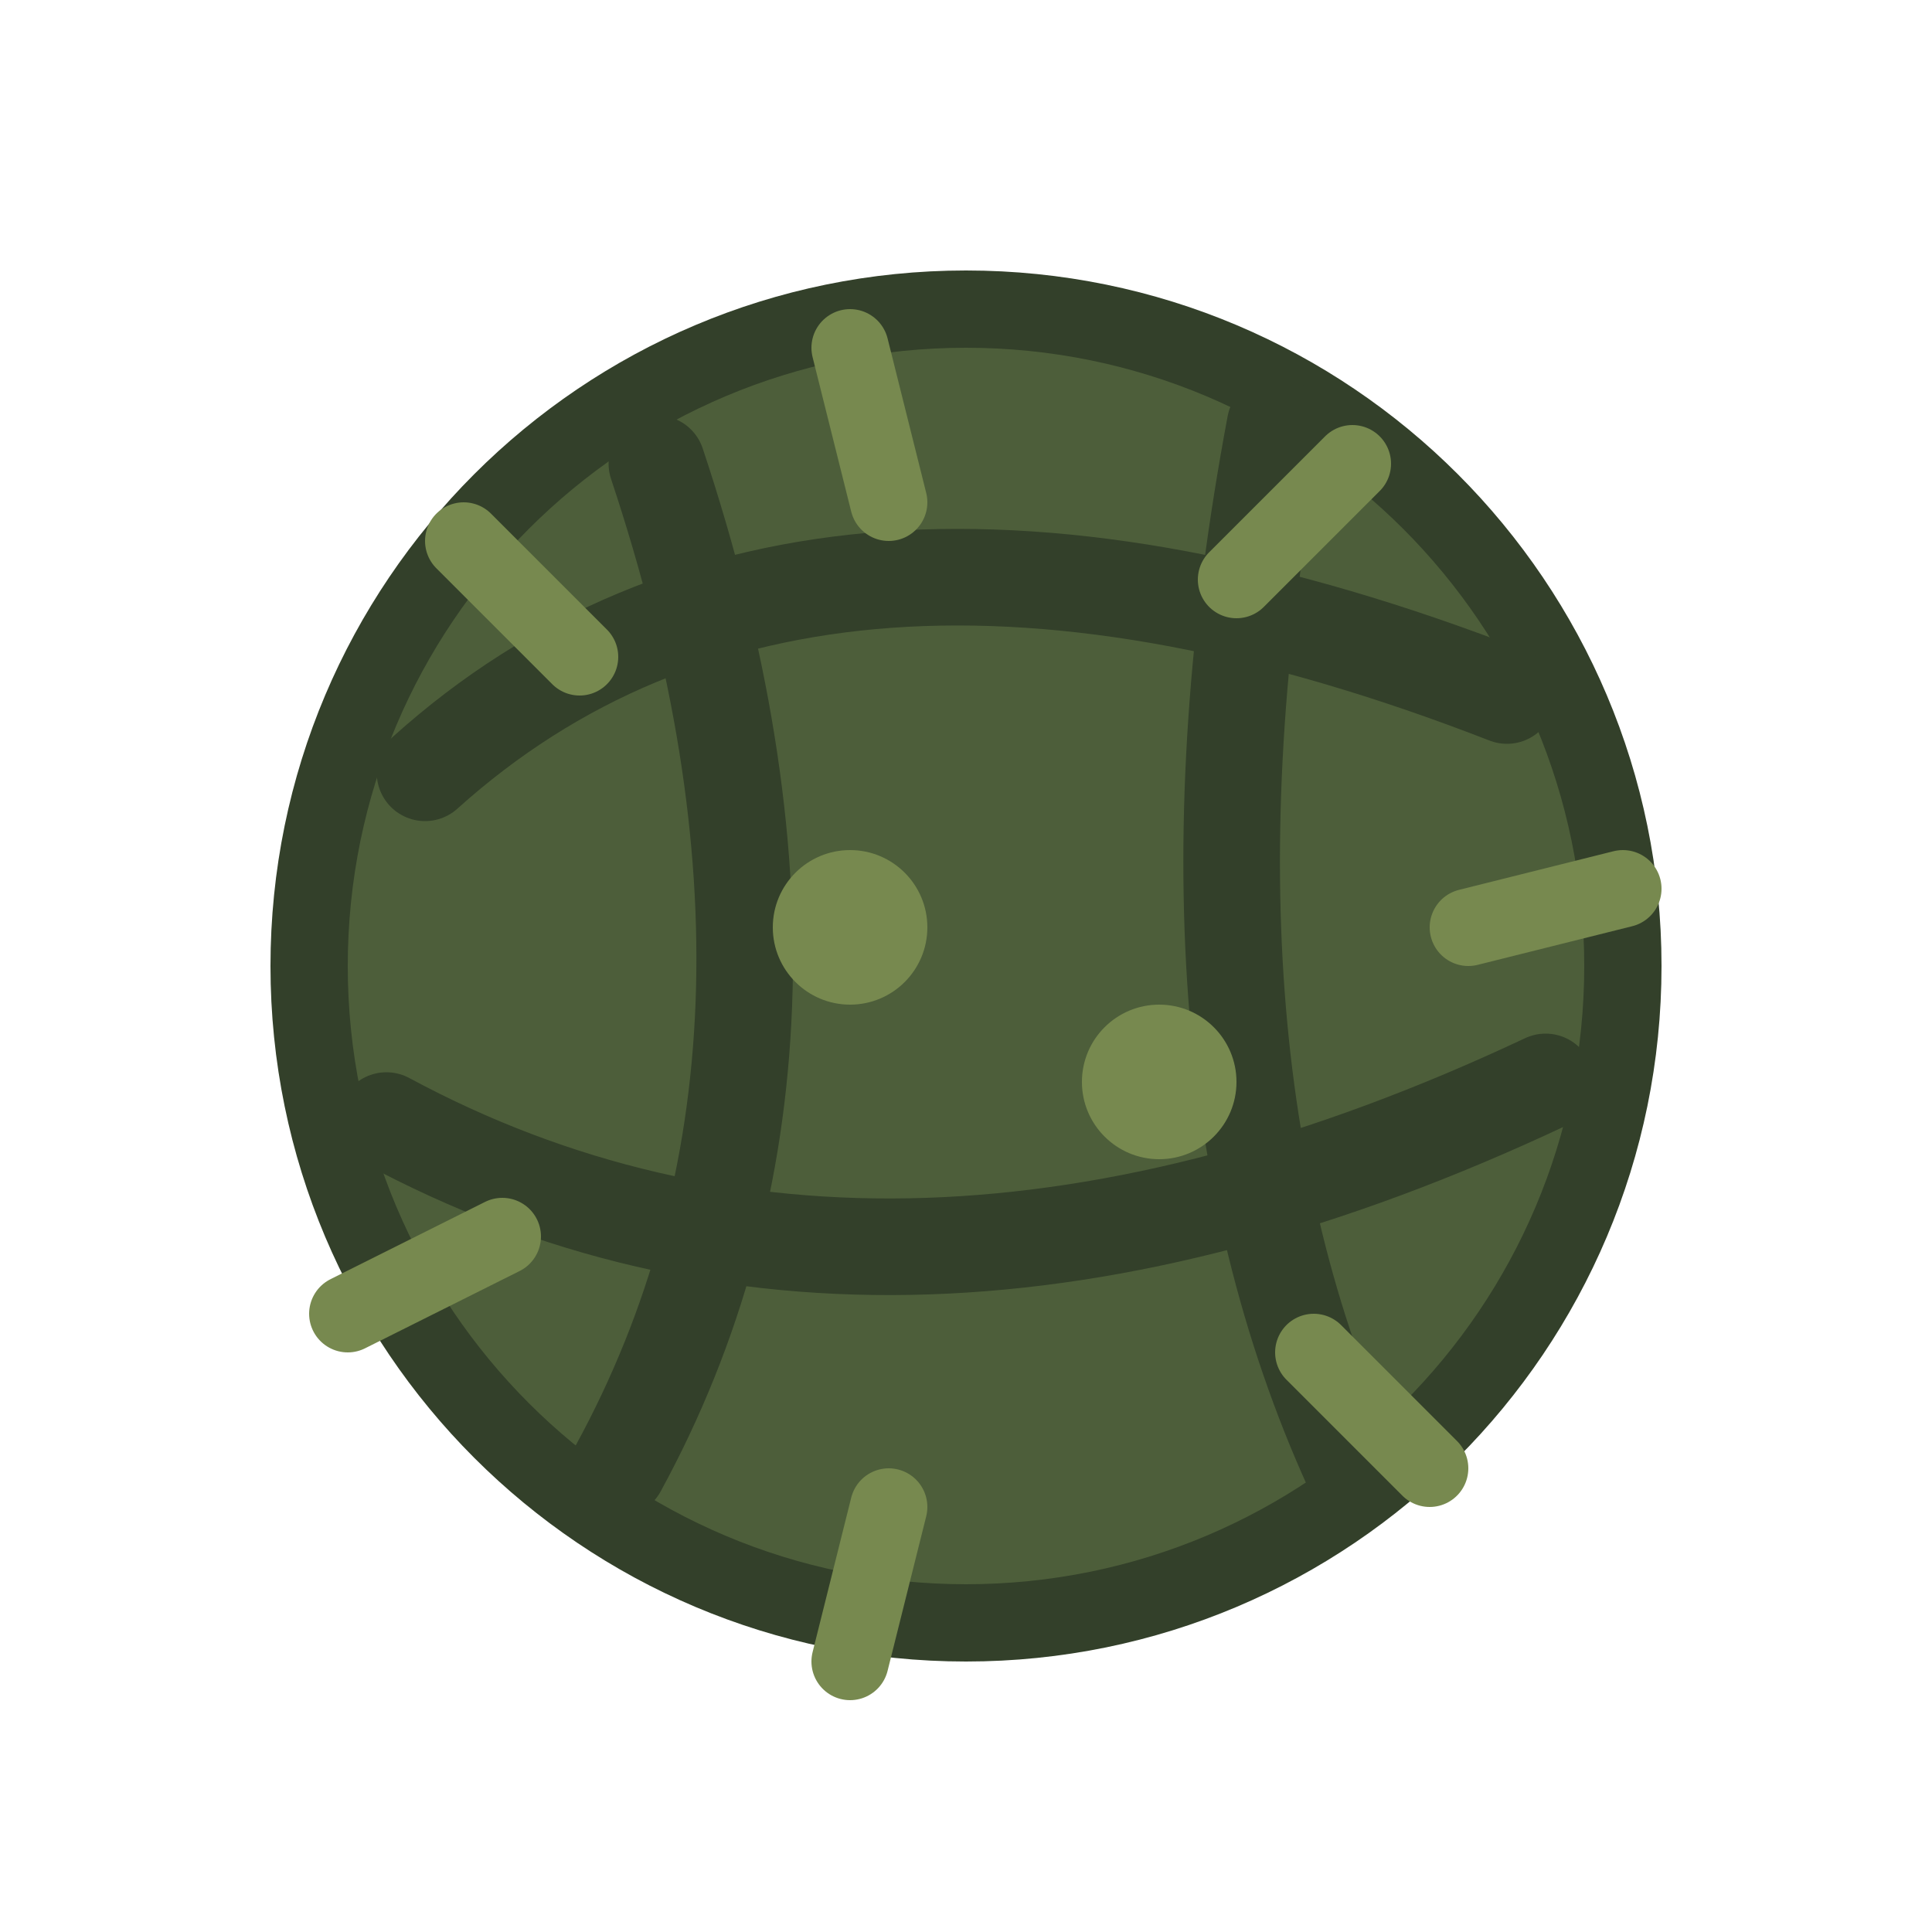
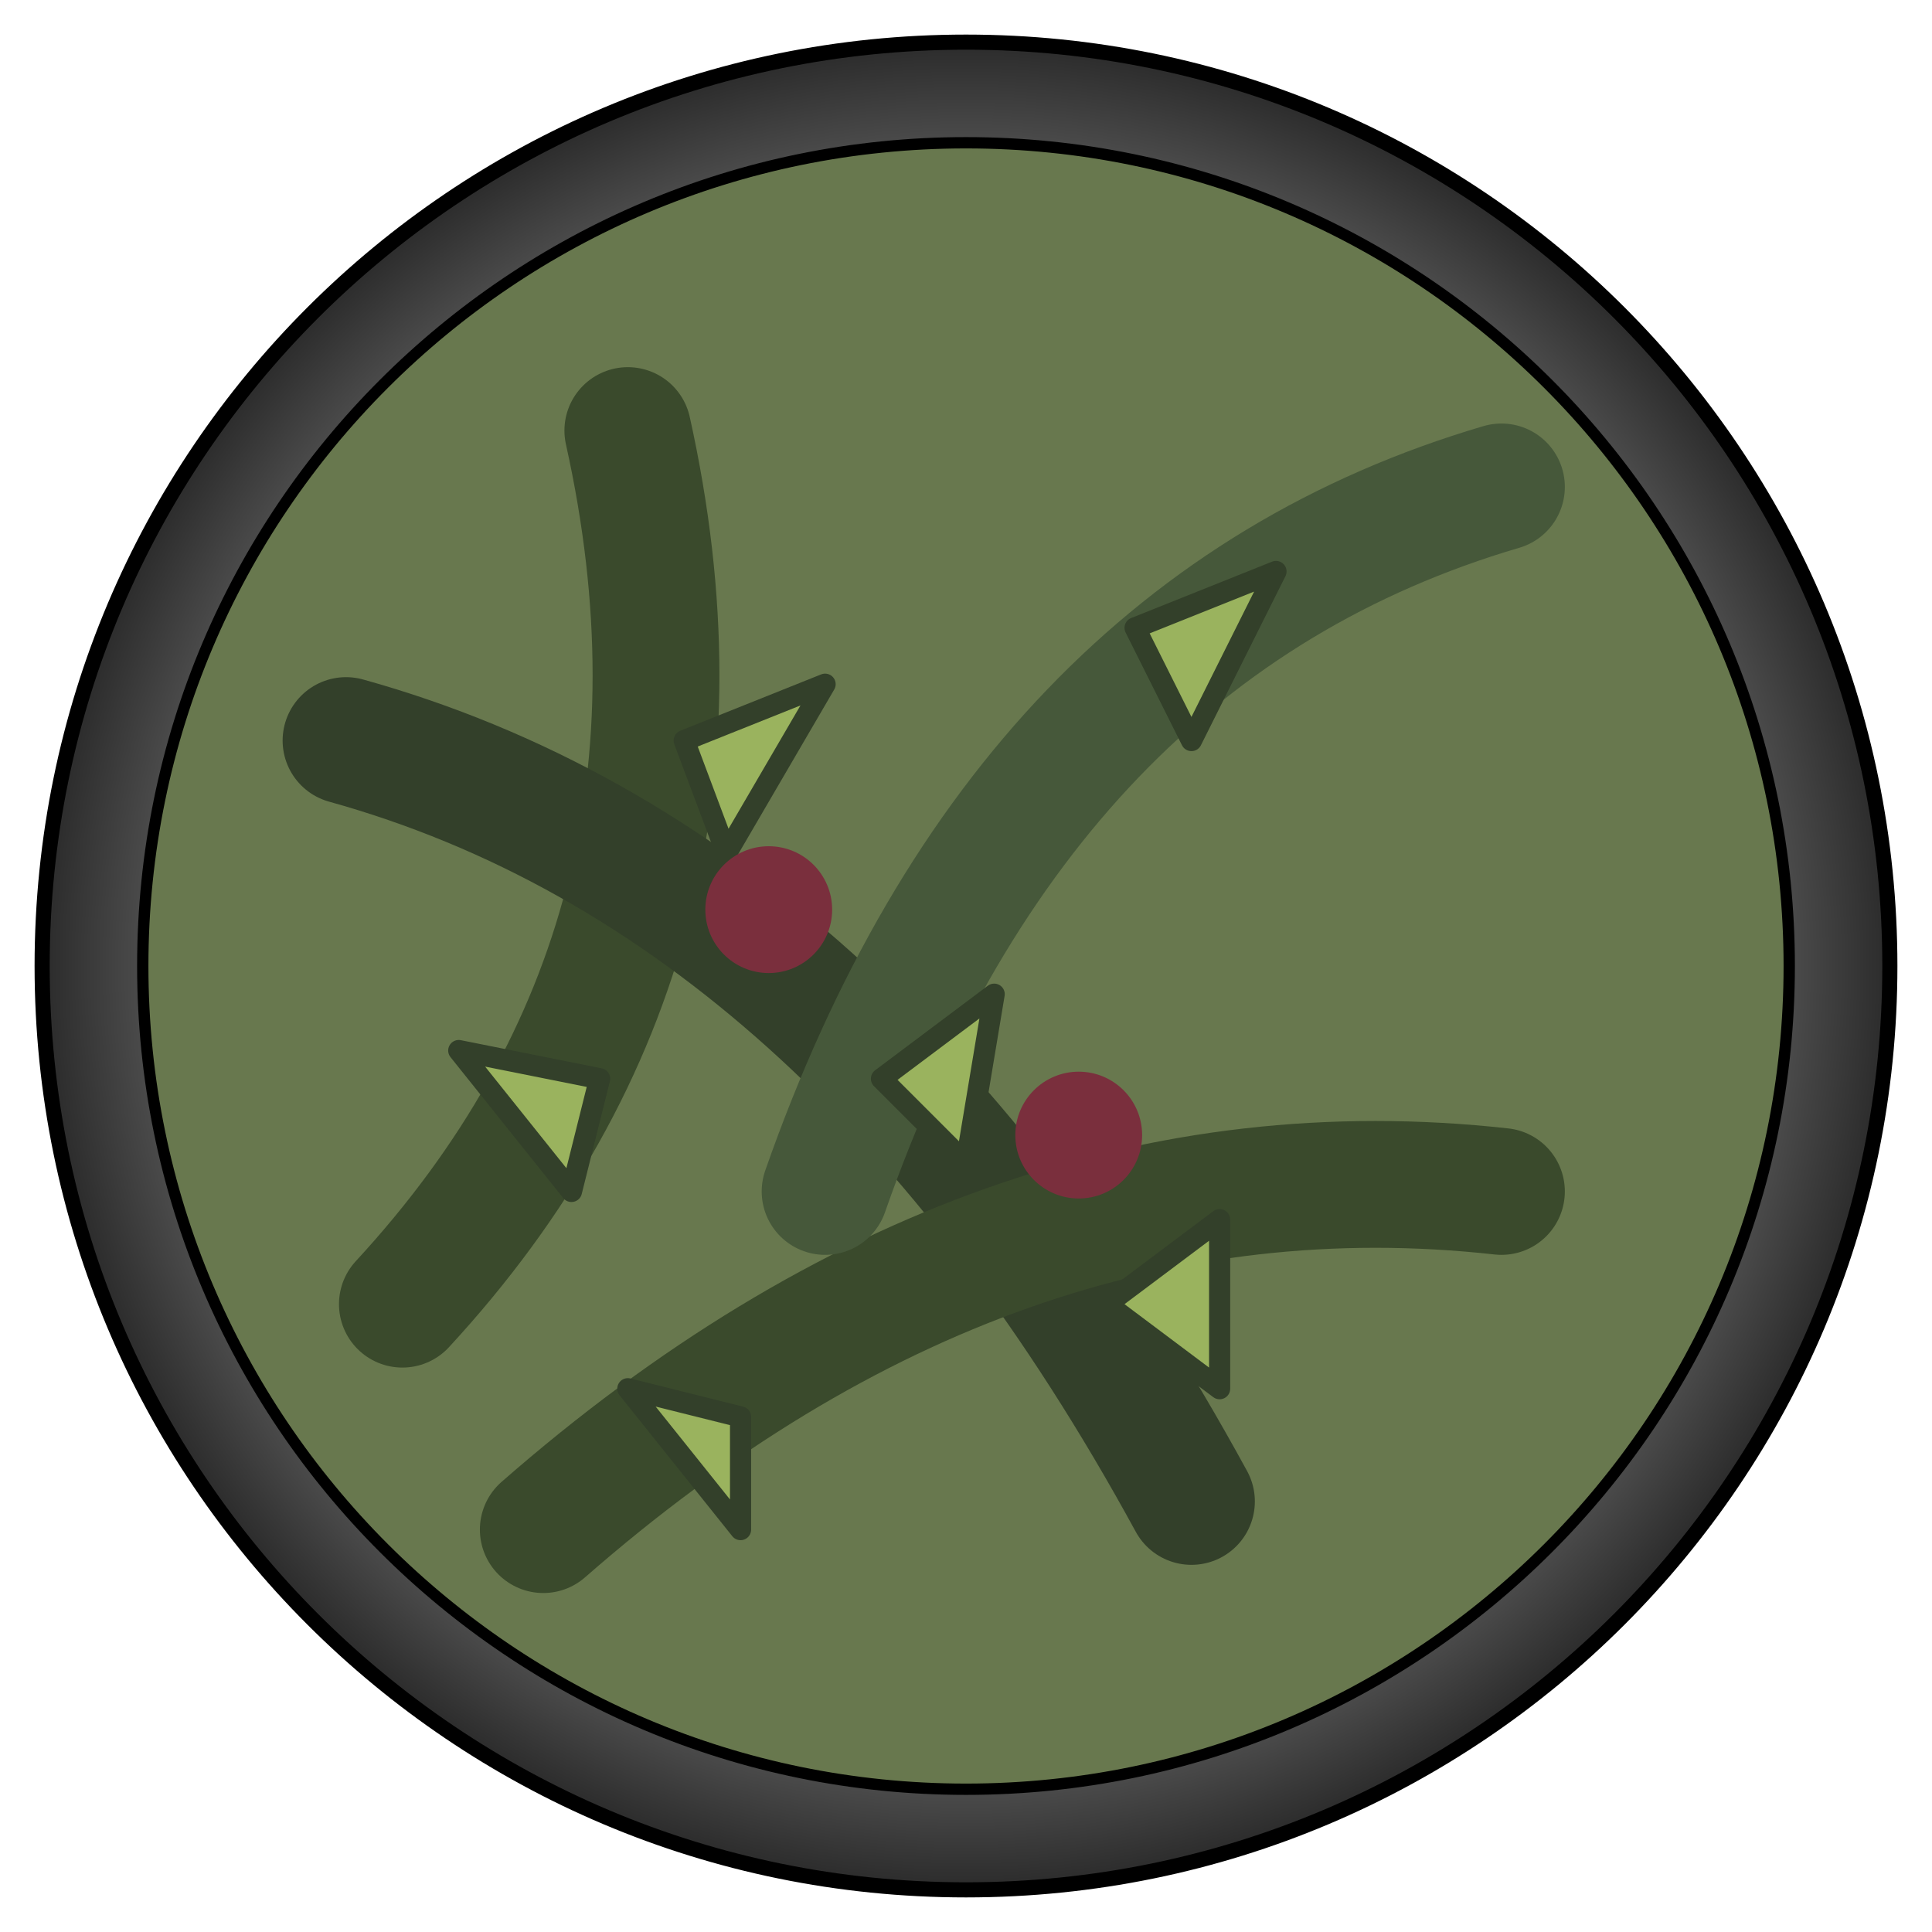
- <svg xmlns="http://www.w3.org/2000/svg" width="100%" height="100%" viewBox="0 0 100 100">
-   <circle cx="50" cy="50" r="34" fill="#4d5e3a" stroke="#33402a" stroke-width="4" />
-   <path d="M 22 40 q 20 -18 56 -4 M 20 58 q 26 14 60 -2 M 34 24 q 10 30 -2 52 M 66 22 q -6 32 4 54" fill="none" stroke="#33402a" stroke-width="5" stroke-linecap="round" />
-   <path d="M 30 34 l -6 -6 M 46 26 l -2 -8 M 64 30 l 6 -6 M 76 48 l 8 -2 M 68 70 l 6 6 M 46 78 l -2 8 M 26 64 l -8 4" fill="none" stroke="#77894f" stroke-width="4" stroke-linecap="round" />
-   <circle cx="44" cy="48" r="4" fill="#77894f" />
-   <circle cx="60" cy="56" r="4" fill="#77894f" />
+ <svg xmlns="http://www.w3.org/2000/svg" width="100%" height="100%" viewBox="0 0 512 512" version="1.1" xml:space="preserve" style="fill-rule:evenodd;clip-rule:evenodd;stroke-linecap:round;stroke-linejoin:round;stroke-miterlimit:1.5;">
+   <g transform="matrix(1.164025,0,0,1.164025,-57.51083,-54.01875)">
+     <circle cx="269.333" cy="266.333" r="210.333" style="fill:url(#_Radial1);stroke:black;stroke-width:3.44px;" />
+   </g>
+   <g transform="matrix(1.037243,0,0,1.037243,-23.36399,-20.25227)">
+     <circle cx="269.333" cy="266.333" r="210.333" style="fill:rgb(104,120,78);" />
+     <clipPath id="_clip2">
+       <circle cx="269.333" cy="266.333" r="210.333" />
+     </clipPath>
+     <g clip-path="url(#_clip2)">
+       <g transform="matrix(3.6,0,0,3.6,269.3333,266.3333)">
+         <g transform="matrix(1,0,0,1,-50,-50)">
+           <path d="M 10 74 Q 34 48 26 12" fill="none" stroke="#3a4a2c" stroke-width="9" stroke-linecap="round" />
+           <path d="M 6 34 Q 42 44 66 88" fill="none" stroke="#33402a" stroke-width="9" stroke-linecap="round" />
+           <path d="M 20 90 Q 52 62 88 66" fill="none" stroke="#3a4a2c" stroke-width="9" stroke-linecap="round" />
+           <path d="M 88 16 Q 54 26 40 66" fill="none" stroke="#46583a" stroke-width="9" stroke-linecap="round" />
+           <path d="M 30 34 L 40 30 L 33 42 Z" fill="#9ab35e" stroke="#33402a" stroke-width="1.5" stroke-linejoin="round" />
+           <path d="M 24 58 L 14 56 L 22 66 Z" fill="#9ab35e" stroke="#33402a" stroke-width="1.5" stroke-linejoin="round" />
+           <path d="M 44 58 L 52 52 L 50 64 Z" fill="#9ab35e" stroke="#33402a" stroke-width="1.5" stroke-linejoin="round" />
+           <path d="M 62 26 L 72 22 L 66 34 Z" fill="#9ab35e" stroke="#33402a" stroke-width="1.5" stroke-linejoin="round" />
+           <path d="M 60 74 L 68 68 L 68 80 Z" fill="#9ab35e" stroke="#33402a" stroke-width="1.5" stroke-linejoin="round" />
+           <path d="M 34 82 L 26 80 L 34 90 Z" fill="#9ab35e" stroke="#33402a" stroke-width="1.5" stroke-linejoin="round" />
+           <circle cx="36" cy="46" r="4.5" fill="#7a2f3d" />
+           <circle cx="58" cy="62" r="4.5" fill="#7a2f3d" />
+         </g>
+       </g>
+     </g>
+     <circle cx="269.333" cy="266.333" r="210.333" style="fill:none;stroke:black;stroke-width:2.89px;" />
+   </g>
+   <defs>
+     <radialGradient id="_Radial1" cx="0" cy="0" r="1" gradientUnits="userSpaceOnUse" gradientTransform="matrix(0,210.3333,-210.3333,0,269.3333,266.3333)">
+       <stop offset="0" style="stop-color:white;stop-opacity:1" />
+       <stop offset="0.48" style="stop-color:rgb(198,198,198);stop-opacity:1" />
+       <stop offset="1" style="stop-color:rgb(44,44,44);stop-opacity:1" />
+     </radialGradient>
+   </defs>
</svg>
